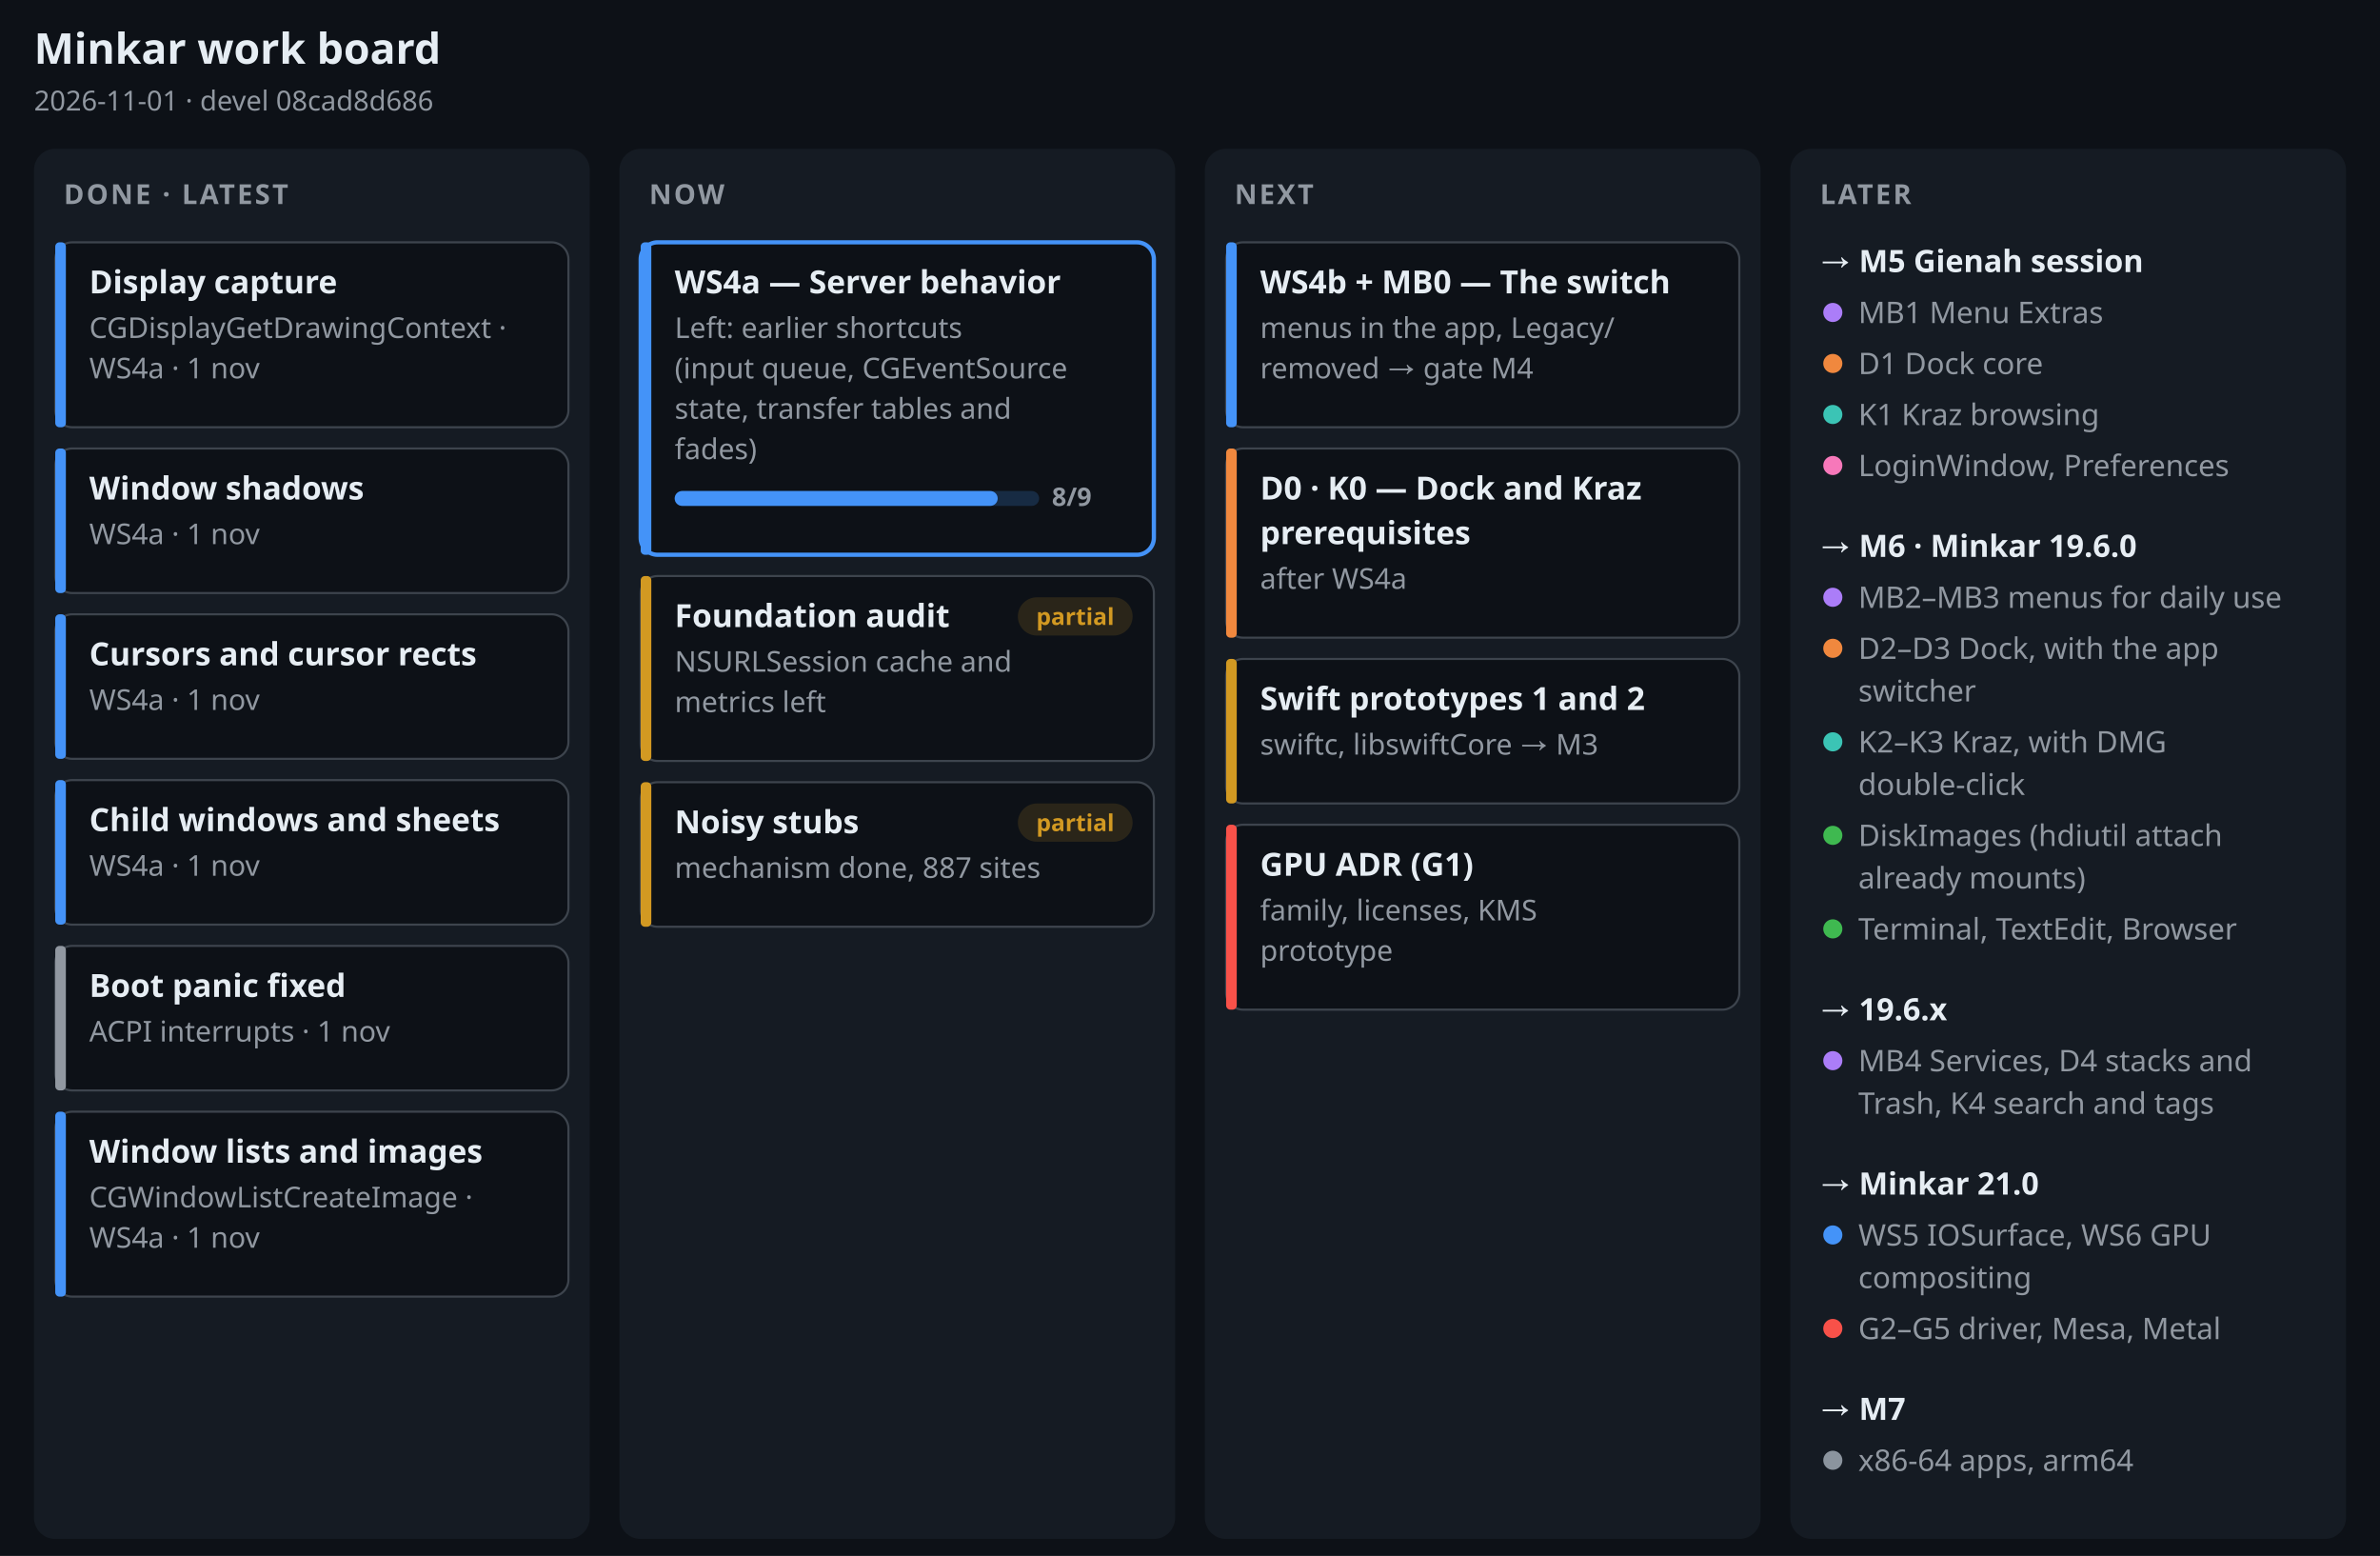
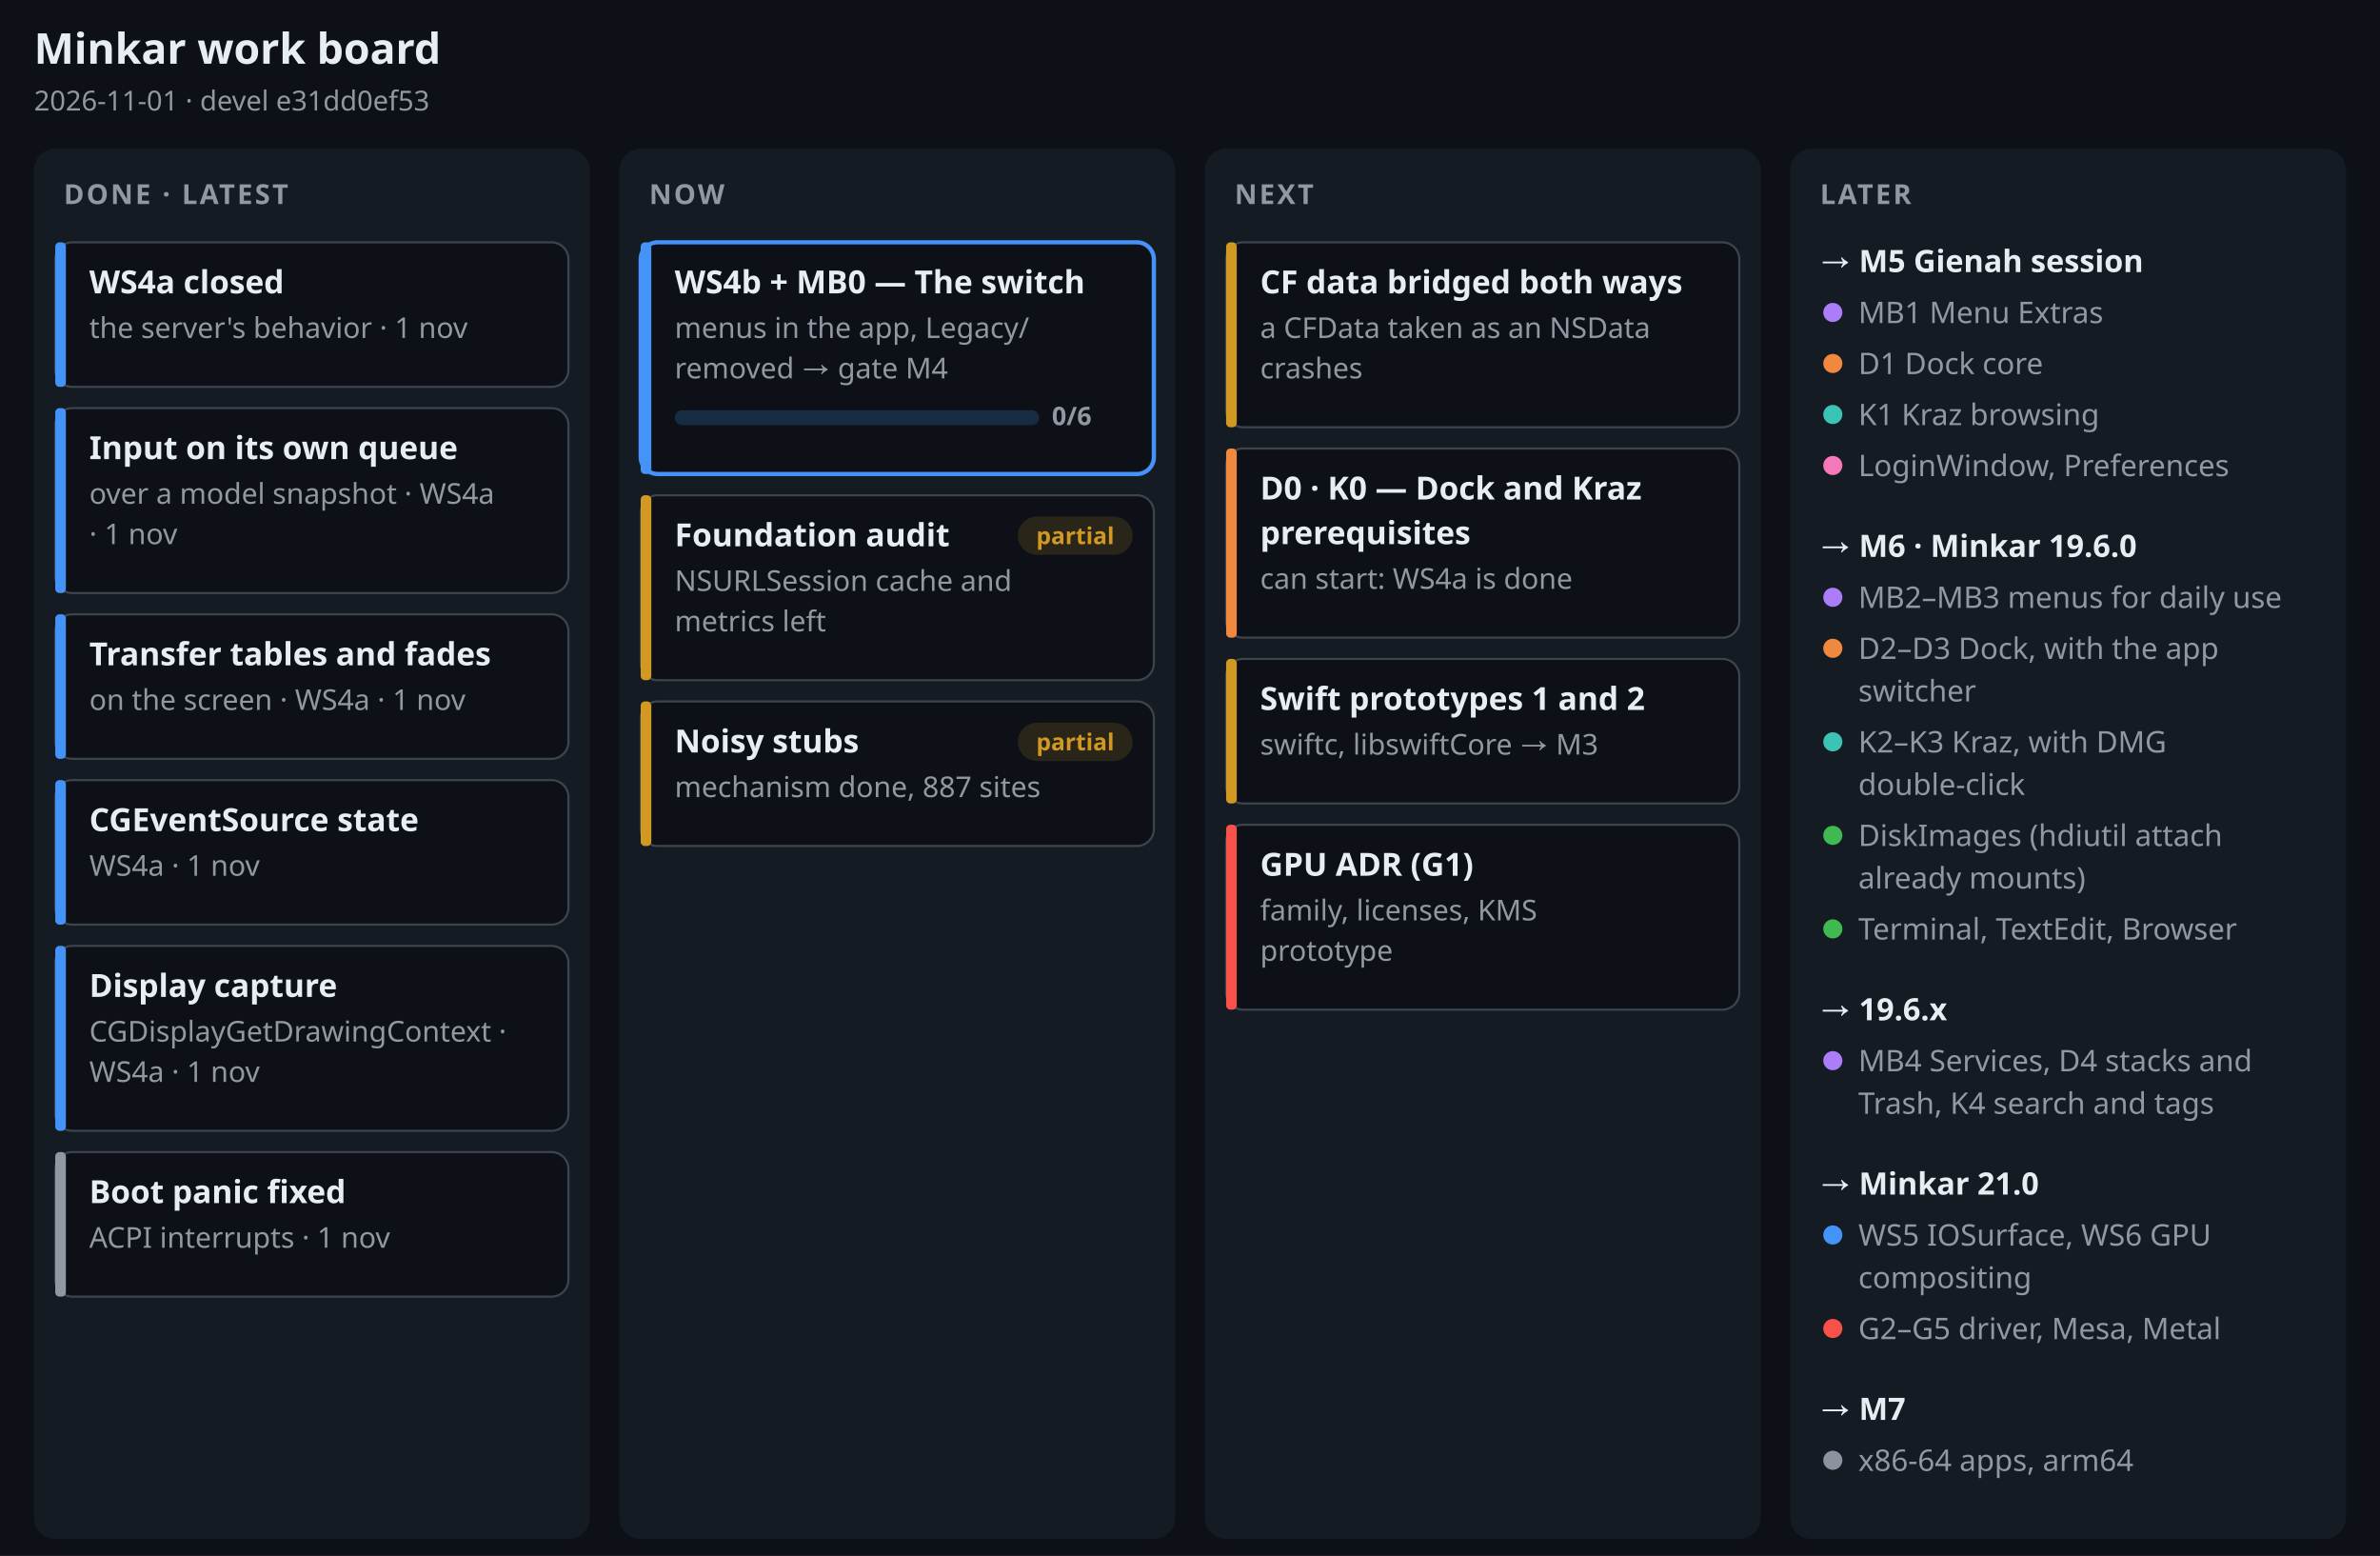
<svg xmlns="http://www.w3.org/2000/svg" width="1120" height="732" viewBox="0 0 1120 732" font-family="-apple-system, BlinkMacSystemFont, 'Segoe UI', 'Noto Sans', Helvetica, Arial, sans-serif" role="img" aria-label="Minkar work board, 2026-11-01">
  <rect width="1120" height="732" fill="#0d1117" />
  <text x="16" y="30" font-size="20" font-weight="700" fill="#e6edf3" text-anchor="start">Minkar work board</text>
-   <text x="16" y="52" font-size="13" font-weight="400" fill="#9198a1" text-anchor="start">2026-11-01 · devel 08cad8d686</text>
+   <text x="16" y="52" font-size="13" font-weight="400" fill="#9198a1" text-anchor="start">2026-11-01 · devel e31dd0ef53</text>
  <rect x="16" y="70" width="261.5" height="654" rx="10" fill="#151b23" />
  <text x="30" y="96" font-size="13" font-weight="700" fill="#9198a1" text-anchor="start" letter-spacing=".08em">DONE · LATEST</text>
-   <rect x="26" y="114" width="241.5" height="87" rx="8" fill="#0d1117" stroke="#3d444d" stroke-width="1" />
-   <rect x="26" y="114" width="5" height="87" rx="2" fill="#4493f8" />
-   <text x="42" y="138" font-size="15" font-weight="650" fill="#e6edf3" text-anchor="start">Display capture</text>
-   <text x="42" y="159" font-size="13.5" font-weight="400" fill="#9198a1" text-anchor="start">CGDisplayGetDrawingContext ·</text>
-   <text x="42" y="178" font-size="13.5" font-weight="400" fill="#9198a1" text-anchor="start">WS4a · 1 nov</text>
-   <rect x="26" y="211" width="241.5" height="68" rx="8" fill="#0d1117" stroke="#3d444d" stroke-width="1" />
-   <rect x="26" y="211" width="5" height="68" rx="2" fill="#4493f8" />
-   <text x="42" y="235" font-size="15" font-weight="650" fill="#e6edf3" text-anchor="start">Window shadows</text>
-   <text x="42" y="256" font-size="13.5" font-weight="400" fill="#9198a1" text-anchor="start">WS4a · 1 nov</text>
+   <rect x="26" y="114" width="241.5" height="68" rx="8" fill="#0d1117" stroke="#3d444d" stroke-width="1" />
+   <rect x="26" y="114" width="5" height="68" rx="2" fill="#4493f8" />
+   <text x="42" y="138" font-size="15" font-weight="650" fill="#e6edf3" text-anchor="start">WS4a closed</text>
+   <text x="42" y="159" font-size="13.5" font-weight="400" fill="#9198a1" text-anchor="start">the server's behavior · 1 nov</text>
+   <rect x="26" y="192" width="241.5" height="87" rx="8" fill="#0d1117" stroke="#3d444d" stroke-width="1" />
+   <rect x="26" y="192" width="5" height="87" rx="2" fill="#4493f8" />
+   <text x="42" y="216" font-size="15" font-weight="650" fill="#e6edf3" text-anchor="start">Input on its own queue</text>
+   <text x="42" y="237" font-size="13.5" font-weight="400" fill="#9198a1" text-anchor="start">over a model snapshot · WS4a</text>
+   <text x="42" y="256" font-size="13.5" font-weight="400" fill="#9198a1" text-anchor="start">· 1 nov</text>
  <rect x="26" y="289" width="241.5" height="68" rx="8" fill="#0d1117" stroke="#3d444d" stroke-width="1" />
  <rect x="26" y="289" width="5" height="68" rx="2" fill="#4493f8" />
-   <text x="42" y="313" font-size="15" font-weight="650" fill="#e6edf3" text-anchor="start">Cursors and cursor rects</text>
-   <text x="42" y="334" font-size="13.5" font-weight="400" fill="#9198a1" text-anchor="start">WS4a · 1 nov</text>
+   <text x="42" y="313" font-size="15" font-weight="650" fill="#e6edf3" text-anchor="start">Transfer tables and fades</text>
+   <text x="42" y="334" font-size="13.5" font-weight="400" fill="#9198a1" text-anchor="start">on the screen · WS4a · 1 nov</text>
  <rect x="26" y="367" width="241.5" height="68" rx="8" fill="#0d1117" stroke="#3d444d" stroke-width="1" />
  <rect x="26" y="367" width="5" height="68" rx="2" fill="#4493f8" />
-   <text x="42" y="391" font-size="15" font-weight="650" fill="#e6edf3" text-anchor="start">Child windows and sheets</text>
+   <text x="42" y="391" font-size="15" font-weight="650" fill="#e6edf3" text-anchor="start">CGEventSource state</text>
  <text x="42" y="412" font-size="13.5" font-weight="400" fill="#9198a1" text-anchor="start">WS4a · 1 nov</text>
-   <rect x="26" y="445" width="241.5" height="68" rx="8" fill="#0d1117" stroke="#3d444d" stroke-width="1" />
-   <rect x="26" y="445" width="5" height="68" rx="2" fill="#9198a1" />
-   <text x="42" y="469" font-size="15" font-weight="650" fill="#e6edf3" text-anchor="start">Boot panic fixed</text>
-   <text x="42" y="490" font-size="13.5" font-weight="400" fill="#9198a1" text-anchor="start">ACPI interrupts · 1 nov</text>
-   <rect x="26" y="523" width="241.5" height="87" rx="8" fill="#0d1117" stroke="#3d444d" stroke-width="1" />
-   <rect x="26" y="523" width="5" height="87" rx="2" fill="#4493f8" />
-   <text x="42" y="547" font-size="15" font-weight="650" fill="#e6edf3" text-anchor="start">Window lists and images</text>
-   <text x="42" y="568" font-size="13.5" font-weight="400" fill="#9198a1" text-anchor="start">CGWindowListCreateImage ·</text>
-   <text x="42" y="587" font-size="13.5" font-weight="400" fill="#9198a1" text-anchor="start">WS4a · 1 nov</text>
+   <rect x="26" y="445" width="241.5" height="87" rx="8" fill="#0d1117" stroke="#3d444d" stroke-width="1" />
+   <rect x="26" y="445" width="5" height="87" rx="2" fill="#4493f8" />
+   <text x="42" y="469" font-size="15" font-weight="650" fill="#e6edf3" text-anchor="start">Display capture</text>
+   <text x="42" y="490" font-size="13.5" font-weight="400" fill="#9198a1" text-anchor="start">CGDisplayGetDrawingContext ·</text>
+   <text x="42" y="509" font-size="13.5" font-weight="400" fill="#9198a1" text-anchor="start">WS4a · 1 nov</text>
+   <rect x="26" y="542" width="241.5" height="68" rx="8" fill="#0d1117" stroke="#3d444d" stroke-width="1" />
+   <rect x="26" y="542" width="5" height="68" rx="2" fill="#9198a1" />
+   <text x="42" y="566" font-size="15" font-weight="650" fill="#e6edf3" text-anchor="start">Boot panic fixed</text>
+   <text x="42" y="587" font-size="13.5" font-weight="400" fill="#9198a1" text-anchor="start">ACPI interrupts · 1 nov</text>
  <rect x="291.5" y="70" width="261.5" height="654" rx="10" fill="#151b23" />
  <text x="305.5" y="96" font-size="13" font-weight="700" fill="#9198a1" text-anchor="start" letter-spacing=".08em">NOW</text>
-   <rect x="301.5" y="114" width="241.5" height="147" rx="8" fill="#0d1117" stroke="#4493f8" stroke-width="2" />
-   <rect x="301.5" y="114" width="5" height="147" rx="2" fill="#4493f8" />
-   <text x="317.5" y="138" font-size="15" font-weight="650" fill="#e6edf3" text-anchor="start">WS4a — Server behavior</text>
-   <text x="317.5" y="159" font-size="13.5" font-weight="400" fill="#9198a1" text-anchor="start">Left: earlier shortcuts</text>
-   <text x="317.5" y="178" font-size="13.5" font-weight="400" fill="#9198a1" text-anchor="start">(input queue, CGEventSource</text>
-   <text x="317.5" y="197" font-size="13.5" font-weight="400" fill="#9198a1" text-anchor="start">state, transfer tables and</text>
-   <text x="317.5" y="216" font-size="13.5" font-weight="400" fill="#9198a1" text-anchor="start">fades)</text>
-   <rect x="317.5" y="231" width="171.5" height="7" rx="3.5" fill="#4493f8" fill-opacity=".2" />
-   <rect x="317.5" y="231" width="152" height="7" rx="3.5" fill="#4493f8" />
-   <text x="495" y="238" font-size="12" font-weight="600" fill="#9198a1" text-anchor="start">8/9</text>
-   <rect x="301.5" y="271" width="241.5" height="87" rx="8" fill="#0d1117" stroke="#3d444d" stroke-width="1" />
-   <rect x="301.5" y="271" width="5" height="87" rx="2" fill="#d29922" />
-   <text x="317.5" y="295" font-size="15" font-weight="650" fill="#e6edf3" text-anchor="start">Foundation audit</text>
-   <text x="317.5" y="316" font-size="13.5" font-weight="400" fill="#9198a1" text-anchor="start">NSURLSession cache and</text>
-   <text x="317.5" y="335" font-size="13.5" font-weight="400" fill="#9198a1" text-anchor="start">metrics left</text>
-   <rect x="479" y="281" width="54" height="18" rx="9" fill="#d29922" fill-opacity=".15" />
-   <text x="506" y="294" font-size="11" font-weight="600" fill="#d29922" text-anchor="middle">partial</text>
-   <rect x="301.5" y="368" width="241.5" height="68" rx="8" fill="#0d1117" stroke="#3d444d" stroke-width="1" />
-   <rect x="301.5" y="368" width="5" height="68" rx="2" fill="#d29922" />
-   <text x="317.5" y="392" font-size="15" font-weight="650" fill="#e6edf3" text-anchor="start">Noisy stubs</text>
-   <text x="317.5" y="413" font-size="13.5" font-weight="400" fill="#9198a1" text-anchor="start">mechanism done, 887 sites</text>
-   <rect x="479" y="378" width="54" height="18" rx="9" fill="#d29922" fill-opacity=".15" />
-   <text x="506" y="391" font-size="11" font-weight="600" fill="#d29922" text-anchor="middle">partial</text>
+   <rect x="301.5" y="114" width="241.5" height="109" rx="8" fill="#0d1117" stroke="#4493f8" stroke-width="2" />
+   <rect x="301.5" y="114" width="5" height="109" rx="2" fill="#4493f8" />
+   <text x="317.5" y="138" font-size="15" font-weight="650" fill="#e6edf3" text-anchor="start">WS4b + MB0 — The switch</text>
+   <text x="317.5" y="159" font-size="13.5" font-weight="400" fill="#9198a1" text-anchor="start">menus in the app, Legacy/</text>
+   <text x="317.5" y="178" font-size="13.5" font-weight="400" fill="#9198a1" text-anchor="start">removed → gate M4</text>
+   <rect x="317.5" y="193" width="171.5" height="7" rx="3.5" fill="#4493f8" fill-opacity=".2" />
+   <rect x="317.5" y="193" width="0" height="7" rx="3.5" fill="#4493f8" />
+   <text x="495" y="200" font-size="12" font-weight="600" fill="#9198a1" text-anchor="start">0/6</text>
+   <rect x="301.5" y="233" width="241.5" height="87" rx="8" fill="#0d1117" stroke="#3d444d" stroke-width="1" />
+   <rect x="301.5" y="233" width="5" height="87" rx="2" fill="#d29922" />
+   <text x="317.5" y="257" font-size="15" font-weight="650" fill="#e6edf3" text-anchor="start">Foundation audit</text>
+   <text x="317.5" y="278" font-size="13.5" font-weight="400" fill="#9198a1" text-anchor="start">NSURLSession cache and</text>
+   <text x="317.5" y="297" font-size="13.5" font-weight="400" fill="#9198a1" text-anchor="start">metrics left</text>
+   <rect x="479" y="243" width="54" height="18" rx="9" fill="#d29922" fill-opacity=".15" />
+   <text x="506" y="256" font-size="11" font-weight="600" fill="#d29922" text-anchor="middle">partial</text>
+   <rect x="301.5" y="330" width="241.5" height="68" rx="8" fill="#0d1117" stroke="#3d444d" stroke-width="1" />
+   <rect x="301.5" y="330" width="5" height="68" rx="2" fill="#d29922" />
+   <text x="317.5" y="354" font-size="15" font-weight="650" fill="#e6edf3" text-anchor="start">Noisy stubs</text>
+   <text x="317.5" y="375" font-size="13.5" font-weight="400" fill="#9198a1" text-anchor="start">mechanism done, 887 sites</text>
+   <rect x="479" y="340" width="54" height="18" rx="9" fill="#d29922" fill-opacity=".15" />
+   <text x="506" y="353" font-size="11" font-weight="600" fill="#d29922" text-anchor="middle">partial</text>
  <rect x="567" y="70" width="261.5" height="654" rx="10" fill="#151b23" />
  <text x="581" y="96" font-size="13" font-weight="700" fill="#9198a1" text-anchor="start" letter-spacing=".08em">NEXT</text>
  <rect x="577" y="114" width="241.5" height="87" rx="8" fill="#0d1117" stroke="#3d444d" stroke-width="1" />
-   <rect x="577" y="114" width="5" height="87" rx="2" fill="#4493f8" />
-   <text x="593" y="138" font-size="15" font-weight="650" fill="#e6edf3" text-anchor="start">WS4b + MB0 — The switch</text>
-   <text x="593" y="159" font-size="13.5" font-weight="400" fill="#9198a1" text-anchor="start">menus in the app, Legacy/</text>
-   <text x="593" y="178" font-size="13.5" font-weight="400" fill="#9198a1" text-anchor="start">removed → gate M4</text>
+   <rect x="577" y="114" width="5" height="87" rx="2" fill="#d29922" />
+   <text x="593" y="138" font-size="15" font-weight="650" fill="#e6edf3" text-anchor="start">CF data bridged both ways</text>
+   <text x="593" y="159" font-size="13.5" font-weight="400" fill="#9198a1" text-anchor="start">a CFData taken as an NSData</text>
+   <text x="593" y="178" font-size="13.5" font-weight="400" fill="#9198a1" text-anchor="start">crashes</text>
  <rect x="577" y="211" width="241.5" height="89" rx="8" fill="#0d1117" stroke="#3d444d" stroke-width="1" />
  <rect x="577" y="211" width="5" height="89" rx="2" fill="#f0883e" />
  <text x="593" y="235" font-size="15" font-weight="650" fill="#e6edf3" text-anchor="start">D0 · K0 — Dock and Kraz</text>
  <text x="593" y="256" font-size="15" font-weight="650" fill="#e6edf3" text-anchor="start">prerequisites</text>
-   <text x="593" y="277" font-size="13.5" font-weight="400" fill="#9198a1" text-anchor="start">after WS4a</text>
+   <text x="593" y="277" font-size="13.5" font-weight="400" fill="#9198a1" text-anchor="start">can start: WS4a is done</text>
  <rect x="577" y="310" width="241.5" height="68" rx="8" fill="#0d1117" stroke="#3d444d" stroke-width="1" />
  <rect x="577" y="310" width="5" height="68" rx="2" fill="#d29922" />
  <text x="593" y="334" font-size="15" font-weight="650" fill="#e6edf3" text-anchor="start">Swift prototypes 1 and 2</text>
  <text x="593" y="355" font-size="13.5" font-weight="400" fill="#9198a1" text-anchor="start">swiftc, libswiftCore → M3</text>
  <rect x="577" y="388" width="241.5" height="87" rx="8" fill="#0d1117" stroke="#3d444d" stroke-width="1" />
  <rect x="577" y="388" width="5" height="87" rx="2" fill="#f85149" />
  <text x="593" y="412" font-size="15" font-weight="650" fill="#e6edf3" text-anchor="start">GPU ADR (G1)</text>
  <text x="593" y="433" font-size="13.5" font-weight="400" fill="#9198a1" text-anchor="start">family, licenses, KMS</text>
  <text x="593" y="452" font-size="13.5" font-weight="400" fill="#9198a1" text-anchor="start">prototype</text>
  <rect x="842.5" y="70" width="261.5" height="654" rx="10" fill="#151b23" />
  <text x="856.5" y="96" font-size="13" font-weight="700" fill="#9198a1" text-anchor="start" letter-spacing=".08em">LATER</text>
  <text x="856.5" y="128" font-size="14.5" font-weight="700" fill="#e6edf3" text-anchor="start">→ M5 Gienah session</text>
  <circle cx="862.5" cy="147" r="4.5" fill="#ab7df8" />
  <text x="874.5" y="152" font-size="14" font-weight="400" fill="#9198a1" text-anchor="start">MB1 Menu Extras</text>
  <circle cx="862.5" cy="171" r="4.5" fill="#f0883e" />
  <text x="874.5" y="176" font-size="14" font-weight="400" fill="#9198a1" text-anchor="start">D1 Dock core</text>
  <circle cx="862.5" cy="195" r="4.5" fill="#3bc4b5" />
  <text x="874.5" y="200" font-size="14" font-weight="400" fill="#9198a1" text-anchor="start">K1 Kraz browsing</text>
  <circle cx="862.5" cy="219" r="4.5" fill="#f778ba" />
  <text x="874.5" y="224" font-size="14" font-weight="400" fill="#9198a1" text-anchor="start">LoginWindow, Preferences</text>
  <text x="856.5" y="262" font-size="14.5" font-weight="700" fill="#e6edf3" text-anchor="start">→ M6 · Minkar 19.6.0</text>
  <circle cx="862.5" cy="281" r="4.5" fill="#ab7df8" />
  <text x="874.5" y="286" font-size="14" font-weight="400" fill="#9198a1" text-anchor="start">MB2–MB3 menus for daily use</text>
  <circle cx="862.5" cy="305" r="4.5" fill="#f0883e" />
  <text x="874.5" y="310" font-size="14" font-weight="400" fill="#9198a1" text-anchor="start">D2–D3 Dock, with the app</text>
  <text x="874.5" y="330" font-size="14" font-weight="400" fill="#9198a1" text-anchor="start">switcher</text>
  <circle cx="862.5" cy="349" r="4.5" fill="#3bc4b5" />
  <text x="874.5" y="354" font-size="14" font-weight="400" fill="#9198a1" text-anchor="start">K2–K3 Kraz, with DMG</text>
  <text x="874.5" y="374" font-size="14" font-weight="400" fill="#9198a1" text-anchor="start">double-click</text>
  <circle cx="862.5" cy="393" r="4.5" fill="#3fb950" />
  <text x="874.5" y="398" font-size="14" font-weight="400" fill="#9198a1" text-anchor="start">DiskImages (hdiutil attach</text>
  <text x="874.5" y="418" font-size="14" font-weight="400" fill="#9198a1" text-anchor="start">already mounts)</text>
  <circle cx="862.5" cy="437" r="4.5" fill="#3fb950" />
  <text x="874.5" y="442" font-size="14" font-weight="400" fill="#9198a1" text-anchor="start">Terminal, TextEdit, Browser</text>
  <text x="856.5" y="480" font-size="14.5" font-weight="700" fill="#e6edf3" text-anchor="start">→ 19.6.x</text>
  <circle cx="862.5" cy="499" r="4.5" fill="#ab7df8" />
  <text x="874.5" y="504" font-size="14" font-weight="400" fill="#9198a1" text-anchor="start">MB4 Services, D4 stacks and</text>
  <text x="874.5" y="524" font-size="14" font-weight="400" fill="#9198a1" text-anchor="start">Trash, K4 search and tags</text>
  <text x="856.5" y="562" font-size="14.5" font-weight="700" fill="#e6edf3" text-anchor="start">→ Minkar 21.0</text>
  <circle cx="862.5" cy="581" r="4.5" fill="#4493f8" />
  <text x="874.5" y="586" font-size="14" font-weight="400" fill="#9198a1" text-anchor="start">WS5 IOSurface, WS6 GPU</text>
  <text x="874.5" y="606" font-size="14" font-weight="400" fill="#9198a1" text-anchor="start">compositing</text>
  <circle cx="862.5" cy="625" r="4.5" fill="#f85149" />
  <text x="874.5" y="630" font-size="14" font-weight="400" fill="#9198a1" text-anchor="start">G2–G5 driver, Mesa, Metal</text>
  <text x="856.5" y="668" font-size="14.5" font-weight="700" fill="#e6edf3" text-anchor="start">→ M7</text>
  <circle cx="862.5" cy="687" r="4.5" fill="#8b949e" />
  <text x="874.5" y="692" font-size="14" font-weight="400" fill="#9198a1" text-anchor="start">x86-64 apps, arm64</text>
</svg>
